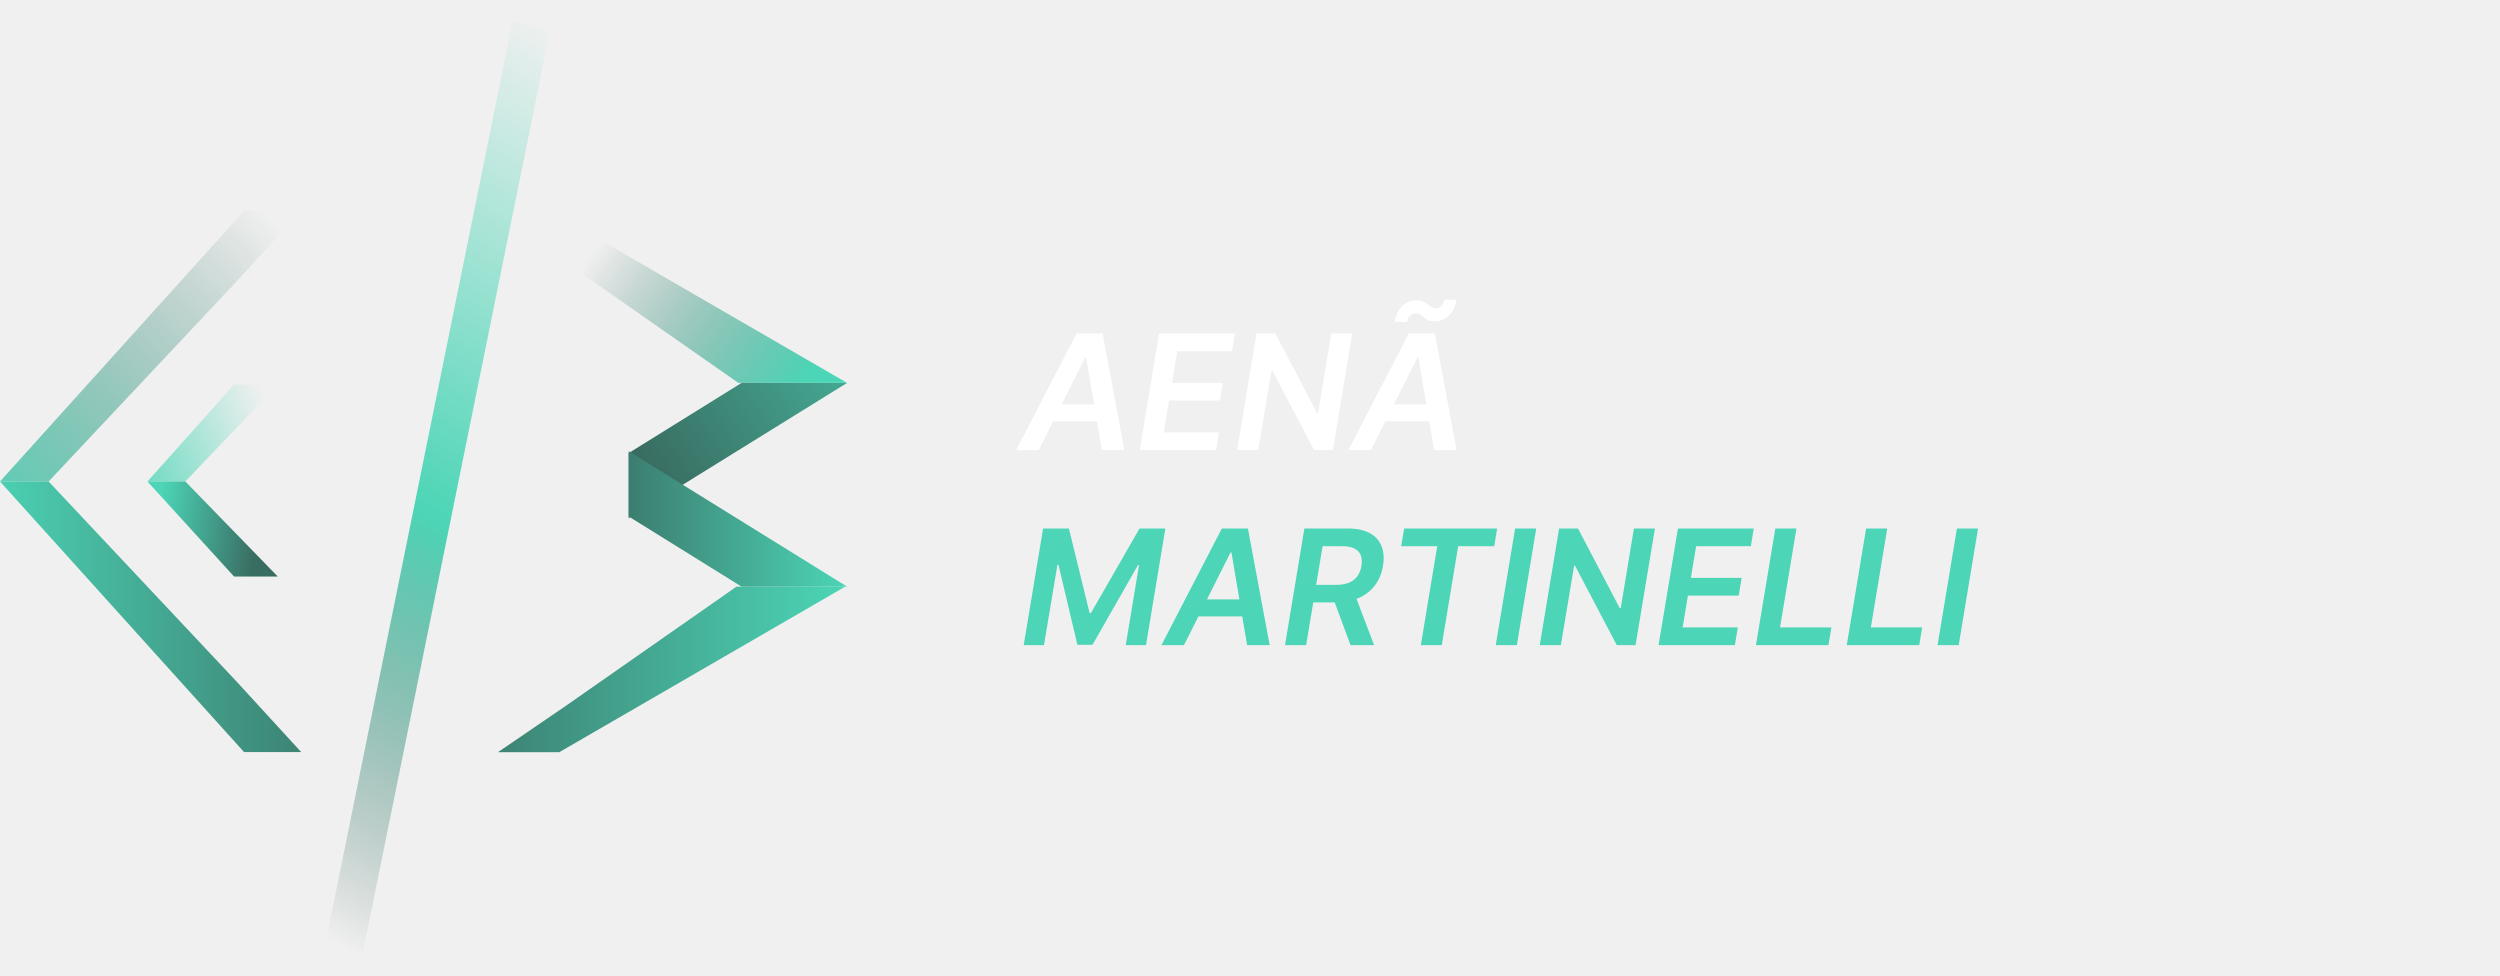
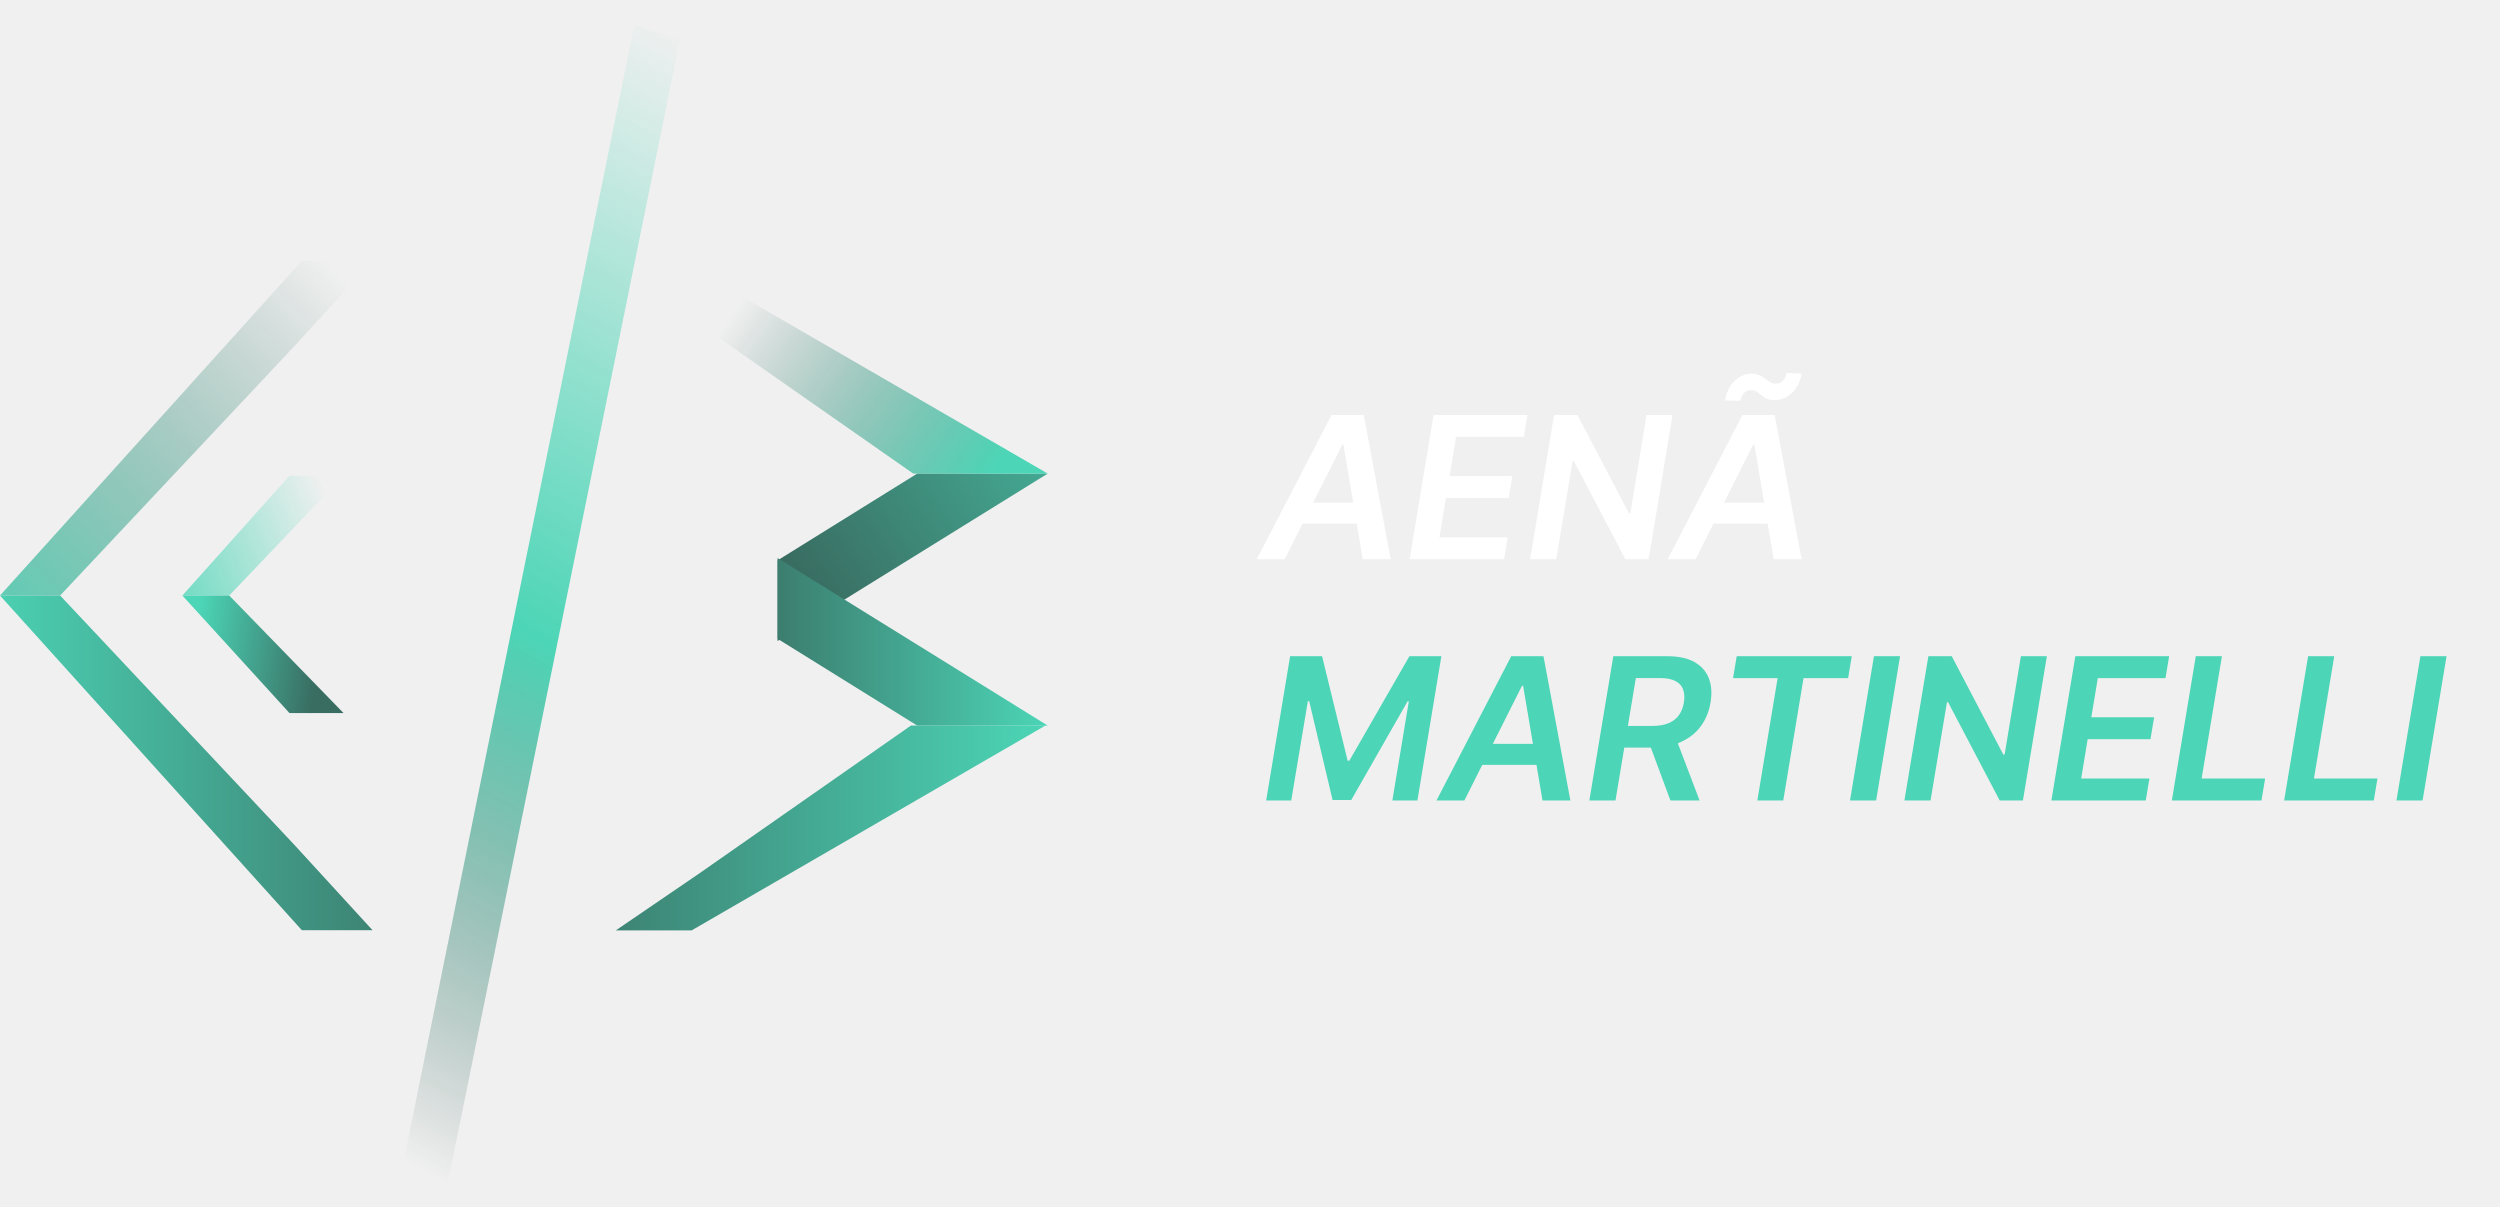
- <svg xmlns="http://www.w3.org/2000/svg" width="282" height="110" viewBox="0 0 282 110" fill="none">
+ <svg xmlns="http://www.w3.org/2000/svg" width="228" height="110" viewBox="0 0 228 110" fill="none">
  <path d="M57.852 2.277L36.7 106.457L40.846 107.849L61.998 3.669L57.852 2.277Z" fill="url(#paint0_linear_194_133)" />
  <path d="M95.551 43.19H83.651L70.916 51.106V58.462L95.551 43.19Z" fill="url(#paint1_linear_194_133)" />
  <path d="M95.551 66.173H83.651L70.916 58.257V50.9L95.551 66.173Z" fill="url(#paint2_linear_194_133)" />
  <path d="M95.551 43.19H83.284L63.929 29.668L56.366 24.506H63.285L95.551 43.19Z" fill="url(#paint3_linear_194_133)" />
  <path d="M95.348 66.167H83.081L63.726 79.689L56.163 84.85H63.082L95.348 66.167Z" fill="url(#paint4_linear_194_133)" />
  <path d="M0 54.312H5.484L26.858 77.064L33.977 84.836H27.531L0 54.312Z" fill="url(#paint5_linear_194_133)" />
  <path d="M0 54.312H5.484L26.858 31.56L33.977 23.787H27.531L0 54.312Z" fill="url(#paint6_linear_194_133)" />
  <path d="M16.633 54.312H20.906L31.333 43.385H26.402L16.633 54.312Z" fill="url(#paint7_linear_194_133)" />
  <path d="M16.633 54.312H20.906L31.333 65.034H26.402L16.633 54.312Z" fill="url(#paint8_linear_194_133)" />
-   <path d="M117.164 50.77H114.621L121.435 37.618H124.376L126.829 50.77H124.286L122.52 40.315H122.417L117.164 50.77ZM118.102 45.613H125.037L124.716 47.527H117.781L118.102 45.613ZM128.561 50.77L130.745 37.618H139.299L138.965 39.615H132.793L132.203 43.185H137.931L137.597 45.183H131.869L131.278 48.773H137.501L137.167 50.77H128.561ZM152.538 37.618L150.354 50.77H148.235L143.528 41.811H143.425L141.929 50.77H139.546L141.73 37.618H143.862L148.562 46.583H148.684L150.168 37.618H152.538ZM154.639 50.77H152.096L158.91 37.618H161.851L164.304 50.77H161.761L159.995 40.315H159.892L154.639 50.77ZM155.577 45.613H162.512L162.191 47.527H155.256L155.577 45.613ZM158.724 36.32L157.33 36.288C157.454 35.526 157.747 34.929 158.21 34.497C158.672 34.064 159.19 33.848 159.764 33.848C160.042 33.848 160.278 33.895 160.47 33.989C160.663 34.079 160.836 34.184 160.99 34.304C161.145 34.424 161.299 34.531 161.453 34.625C161.607 34.715 161.785 34.76 161.986 34.76C162.23 34.76 162.438 34.668 162.609 34.484C162.784 34.295 162.893 34.06 162.936 33.777L164.304 33.835C164.176 34.602 163.878 35.197 163.412 35.62C162.949 36.04 162.431 36.252 161.857 36.256C161.549 36.256 161.299 36.211 161.106 36.121C160.918 36.027 160.755 35.92 160.618 35.8C160.481 35.68 160.342 35.575 160.201 35.486C160.059 35.391 159.882 35.344 159.668 35.344C159.436 35.344 159.233 35.434 159.057 35.614C158.886 35.794 158.775 36.029 158.724 36.32Z" fill="white" />
-   <path d="M117.659 59.618H120.574L122.905 69.148H123.059L128.537 59.618H131.453L129.269 72.77H126.983L128.486 63.734H128.37L123.233 72.731H121.531L119.399 63.715H119.277L117.761 72.77H115.475L117.659 59.618ZM133.553 72.77H131.01L137.823 59.618H140.765L143.218 72.77H140.675L138.909 62.315H138.806L133.553 72.77ZM134.49 67.613H141.426L141.105 69.527H134.169L134.49 67.613ZM144.95 72.77L147.134 59.618H152.066C153.076 59.618 153.896 59.793 154.525 60.144C155.155 60.495 155.593 60.988 155.842 61.621C156.09 62.251 156.144 62.985 156.002 63.824C155.865 64.663 155.566 65.393 155.103 66.014C154.645 66.63 154.039 67.108 153.286 67.446C152.537 67.784 151.657 67.953 150.646 67.953H147.134L147.468 65.975H150.666C151.256 65.975 151.753 65.894 152.156 65.731C152.558 65.564 152.875 65.322 153.106 65.006C153.341 64.684 153.498 64.291 153.575 63.824C153.648 63.357 153.62 62.959 153.491 62.63C153.367 62.296 153.13 62.043 152.778 61.872C152.432 61.696 151.963 61.608 151.372 61.608H149.189L147.333 72.77H144.95ZM152.734 66.81L155 72.77H152.342L150.133 66.81H152.734ZM158.054 61.615L158.388 59.618H168.881L168.547 61.615H164.482L162.633 72.77H160.27L162.119 61.615H158.054ZM173.287 59.618L171.103 72.77H168.721L170.904 59.618H173.287ZM186.675 59.618L184.491 72.77H182.372L177.665 63.811H177.562L176.066 72.77H173.683L175.867 59.618H177.999L182.7 68.583H182.822L184.305 59.618H186.675ZM187.087 72.77L189.271 59.618H197.825L197.491 61.615H191.32L190.729 65.185H196.457L196.123 67.183H190.395L189.804 70.772H196.027L195.693 72.77H187.087ZM198.072 72.77L200.256 59.618H202.638L200.789 70.772H206.581L206.247 72.77H198.072ZM208.315 72.77L210.499 59.618H212.881L211.032 70.772H216.824L216.49 72.77H208.315ZM223.124 59.618L220.941 72.77H218.558L220.741 59.618H223.124Z" fill="#4CD5B6" />
+   <path d="M117.164 51H114.621L121.435 37.848H124.376L126.829 51H124.286L122.52 40.545H122.417L117.164 51ZM118.102 45.843H125.037L124.716 47.757H117.781L118.102 45.843ZM128.561 51L130.745 37.848H139.299L138.965 39.845H132.793L132.203 43.416H137.931L137.597 45.413H131.869L131.278 49.003H137.501L137.167 51H128.561ZM152.538 37.848L150.354 51H148.235L143.528 42.041H143.425L141.929 51H139.546L141.73 37.848H143.862L148.562 46.813H148.684L150.168 37.848H152.538ZM154.639 51H152.096L158.91 37.848H161.851L164.304 51H161.761L159.995 40.545H159.892L154.639 51ZM155.577 45.843H162.512L162.191 47.757H155.256L155.577 45.843ZM158.724 36.551L157.33 36.519C157.454 35.757 157.747 35.159 158.21 34.727C158.672 34.294 159.19 34.078 159.764 34.078C160.042 34.078 160.278 34.125 160.47 34.22C160.663 34.309 160.836 34.414 160.99 34.534C161.145 34.654 161.299 34.761 161.453 34.855C161.607 34.945 161.785 34.99 161.986 34.99C162.23 34.99 162.438 34.898 162.609 34.714C162.784 34.526 162.893 34.29 162.936 34.008L164.304 34.065C164.176 34.832 163.878 35.427 163.412 35.851C162.949 36.27 162.431 36.482 161.857 36.486C161.549 36.486 161.299 36.441 161.106 36.352C160.918 36.257 160.755 36.15 160.618 36.031C160.481 35.911 160.342 35.806 160.201 35.716C160.059 35.622 159.882 35.575 159.668 35.575C159.436 35.575 159.233 35.664 159.057 35.844C158.886 36.024 158.775 36.26 158.724 36.551Z" fill="white" />
+   <path d="M117.659 59.848H120.574L122.905 69.378H123.059L128.537 59.848H131.453L129.269 73H126.983L128.486 63.964H128.37L123.233 72.962H121.531L119.399 63.945H119.277L117.761 73H115.475L117.659 59.848ZM133.553 73H131.01L137.823 59.848H140.765L143.218 73H140.675L138.909 62.545H138.806L133.553 73ZM134.49 67.843H141.426L141.105 69.757H134.169L134.49 67.843ZM144.95 73L147.134 59.848H152.066C153.076 59.848 153.896 60.023 154.525 60.374C155.155 60.726 155.593 61.218 155.842 61.852C156.09 62.481 156.144 63.215 156.002 64.054C155.865 64.893 155.566 65.623 155.103 66.244C154.645 66.861 154.039 67.338 153.286 67.676C152.537 68.014 151.657 68.184 150.646 68.184H147.134L147.468 66.206H150.666C151.256 66.206 151.753 66.124 152.156 65.962C152.558 65.795 152.875 65.553 153.106 65.236C153.341 64.915 153.498 64.521 153.575 64.054C153.648 63.588 153.62 63.19 153.491 62.86C153.367 62.526 153.13 62.273 152.778 62.102C152.432 61.926 151.963 61.839 151.372 61.839H149.189L147.333 73H144.95ZM152.734 67.04L155 73H152.342L150.133 67.04H152.734ZM158.054 61.845L158.388 59.848H168.881L168.547 61.845H164.482L162.633 73H160.27L162.119 61.845H158.054ZM173.287 59.848L171.103 73H168.721L170.904 59.848H173.287ZM186.675 59.848L184.491 73H182.372L177.665 64.041H177.562L176.066 73H173.683L175.867 59.848H177.999L182.7 68.813H182.822L184.305 59.848H186.675ZM187.087 73L189.271 59.848H197.825L197.491 61.845H191.32L190.729 65.416H196.457L196.123 67.413H190.395L189.804 71.003H196.027L195.693 73H187.087ZM198.072 73L200.256 59.848H202.638L200.789 71.003H206.581L206.247 73H198.072ZM208.315 73L210.499 59.848H212.881L211.032 71.003H216.824L216.49 73H208.315ZM223.124 59.848L220.941 73H218.558L220.741 59.848H223.124Z" fill="#4CD5B6" />
  <defs>
    <linearGradient id="paint0_linear_194_133" x1="61.997" y1="2.707" x2="12.73" y2="92.671" gradientUnits="userSpaceOnUse">
      <stop stop-color="#4CD5B6" stop-opacity="0" />
      <stop offset="0.536" stop-color="#4CD5B6" />
      <stop offset="1" stop-color="#31544C" stop-opacity="0" />
    </linearGradient>
    <linearGradient id="paint1_linear_194_133" x1="97.534" y1="13.524" x2="62.676" y2="36.904" gradientUnits="userSpaceOnUse">
      <stop stop-color="#4CD5B6" />
      <stop offset="1" stop-color="#396D62" />
    </linearGradient>
    <linearGradient id="paint2_linear_194_133" x1="95.551" y1="57.695" x2="66.279" y2="57.695" gradientUnits="userSpaceOnUse">
      <stop stop-color="#4CD5B6" />
      <stop offset="1" stop-color="#396D62" />
    </linearGradient>
    <linearGradient id="paint3_linear_194_133" x1="95.551" y1="35.846" x2="71.848" y2="19.18" gradientUnits="userSpaceOnUse">
      <stop stop-color="#4CD5B6" />
      <stop offset="0.956" stop-color="#396D62" stop-opacity="0" />
    </linearGradient>
    <linearGradient id="paint4_linear_194_133" x1="95.348" y1="73.511" x2="44.987" y2="73.511" gradientUnits="userSpaceOnUse">
      <stop stop-color="#4CD5B6" />
      <stop offset="1" stop-color="#396D62" />
    </linearGradient>
    <linearGradient id="paint5_linear_194_133" x1="-2.527" y1="66.311" x2="44.388" y2="66.311" gradientUnits="userSpaceOnUse">
      <stop stop-color="#4CD5B6" />
      <stop offset="1" stop-color="#396D62" />
    </linearGradient>
    <linearGradient id="paint6_linear_194_133" x1="5.5" y1="71.549" x2="42.367" y2="37.45" gradientUnits="userSpaceOnUse">
      <stop stop-color="#4CD5B6" />
      <stop offset="1" stop-color="#396D62" stop-opacity="0" />
    </linearGradient>
    <linearGradient id="paint7_linear_194_133" x1="12.619" y1="57.287" x2="31.724" y2="49.528" gradientUnits="userSpaceOnUse">
      <stop stop-color="#4CD5B6" />
      <stop offset="1" stop-color="#4CD5B6" stop-opacity="0" />
    </linearGradient>
    <linearGradient id="paint8_linear_194_133" x1="18.186" y1="55.774" x2="29.394" y2="57.233" gradientUnits="userSpaceOnUse">
      <stop stop-color="#4CD5B6" />
      <stop offset="1" stop-color="#396D62" />
    </linearGradient>
  </defs>
</svg>
